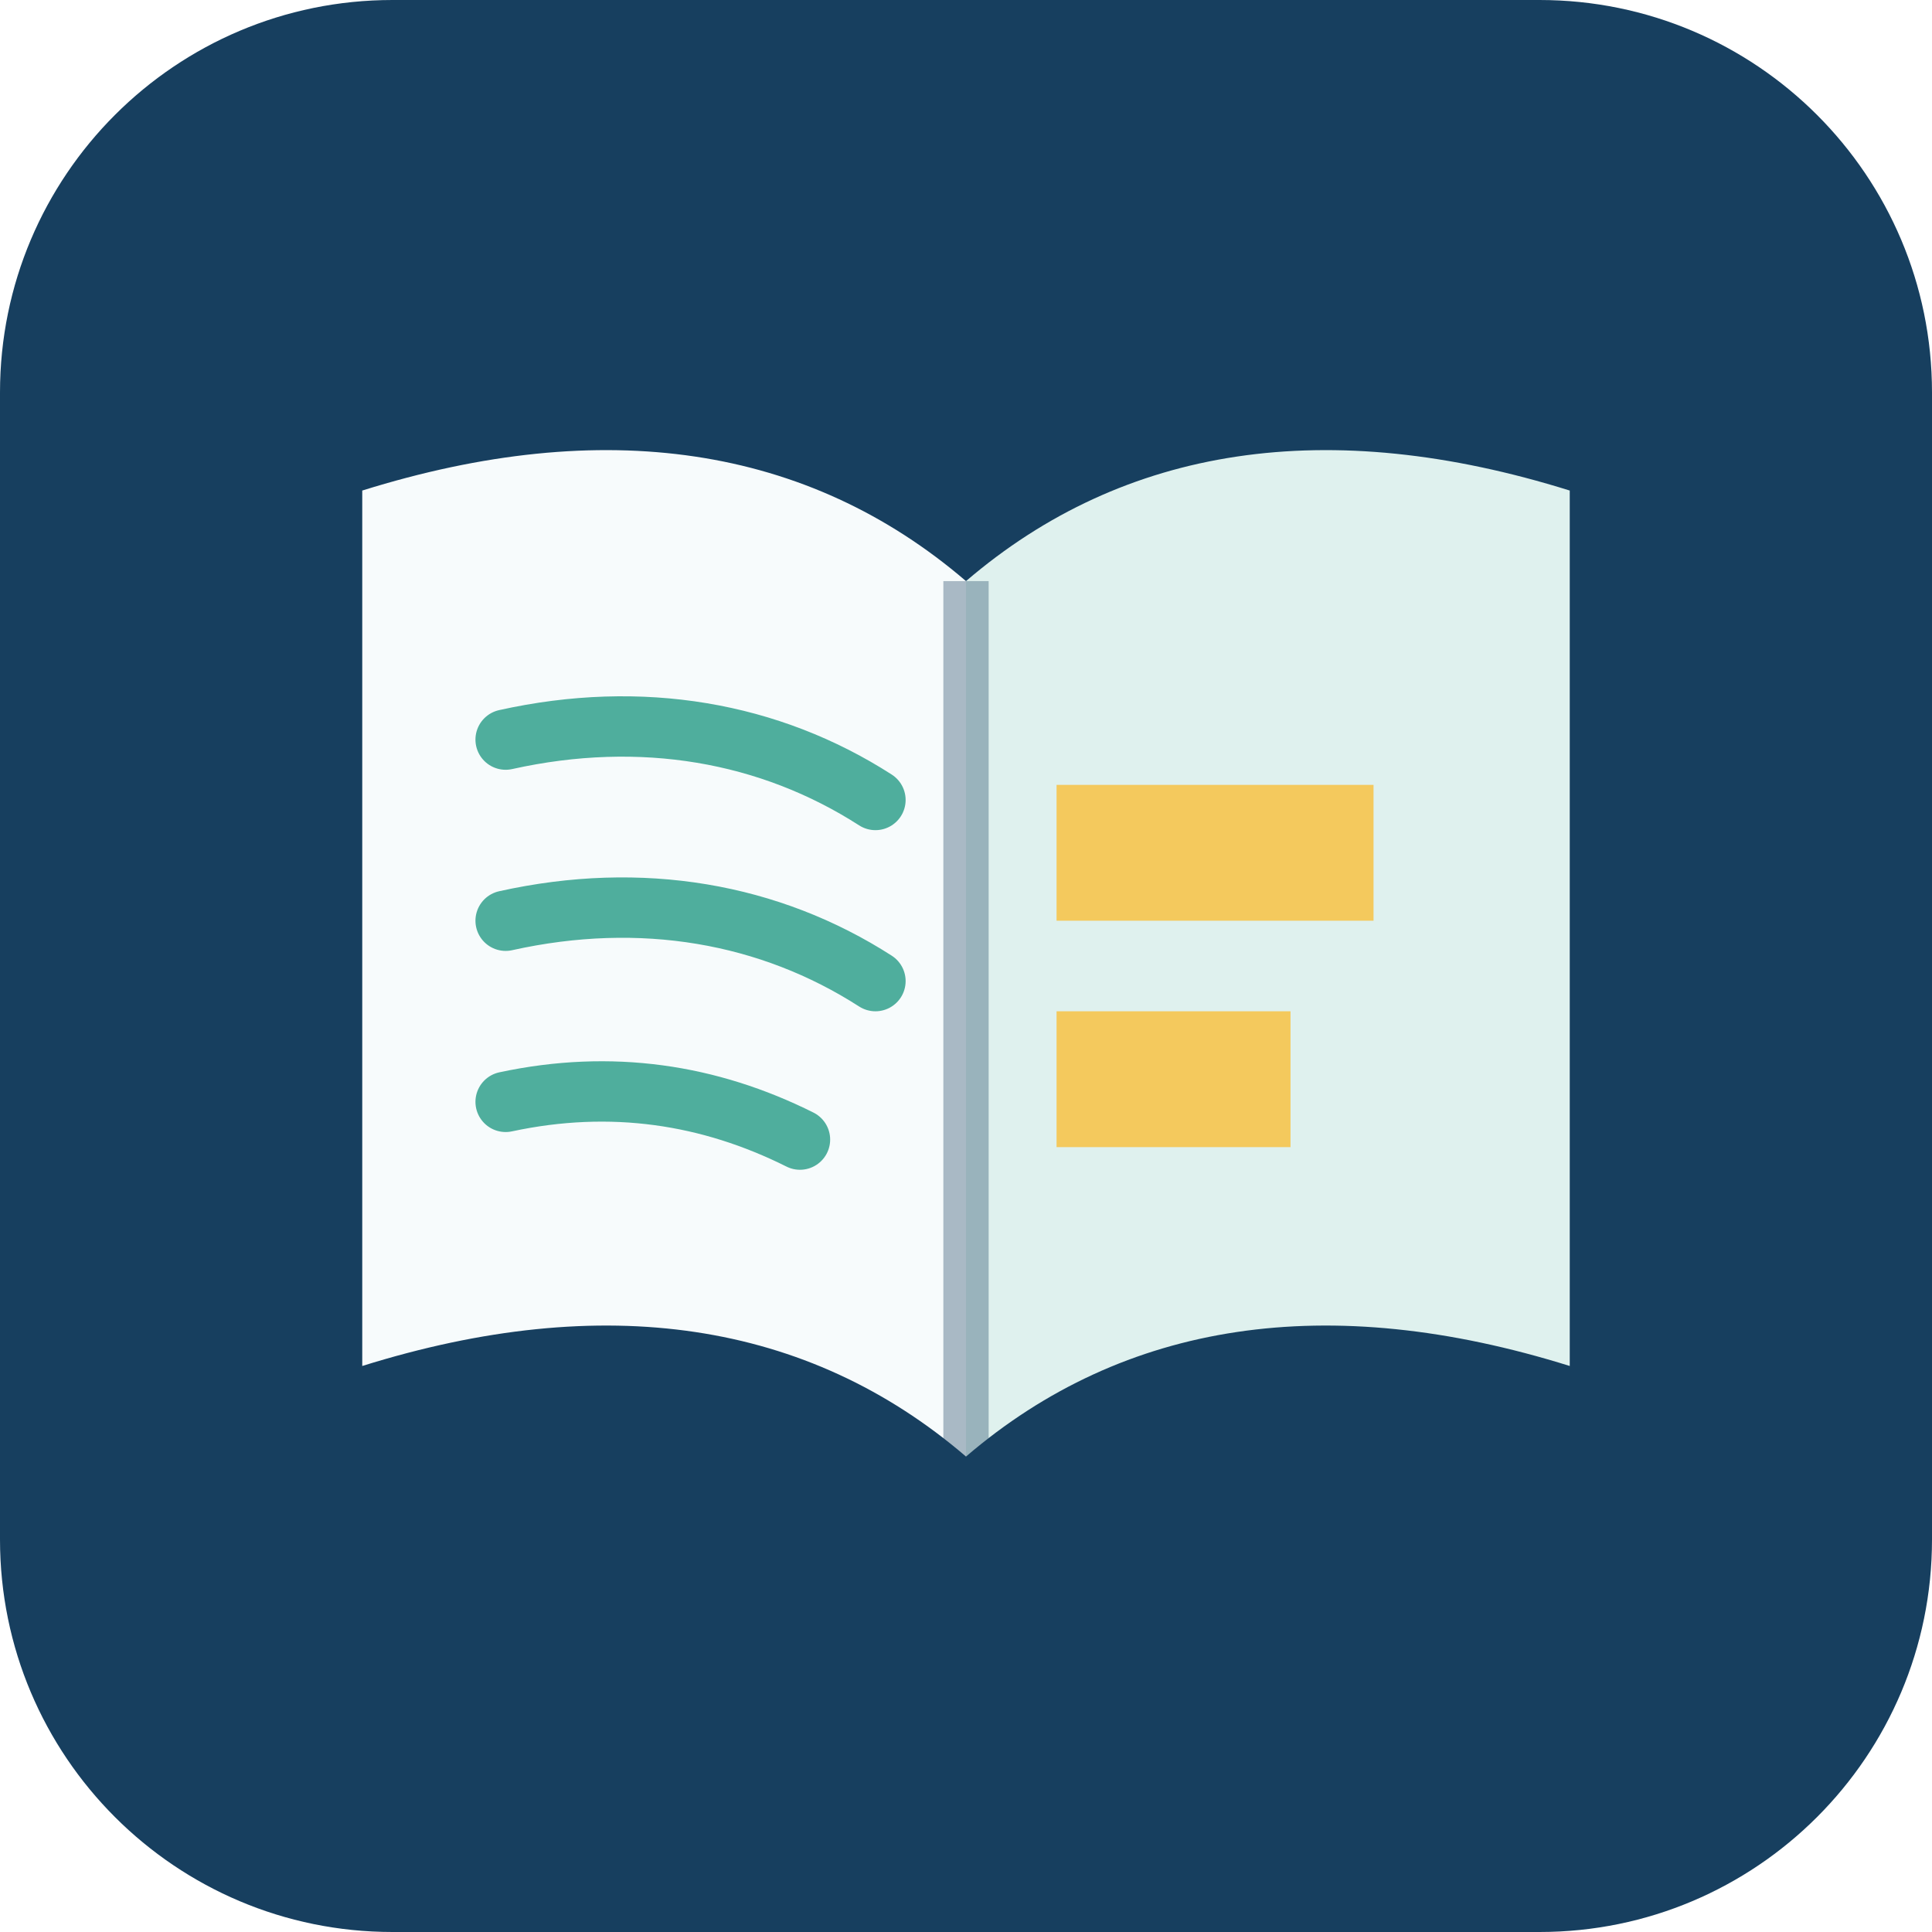
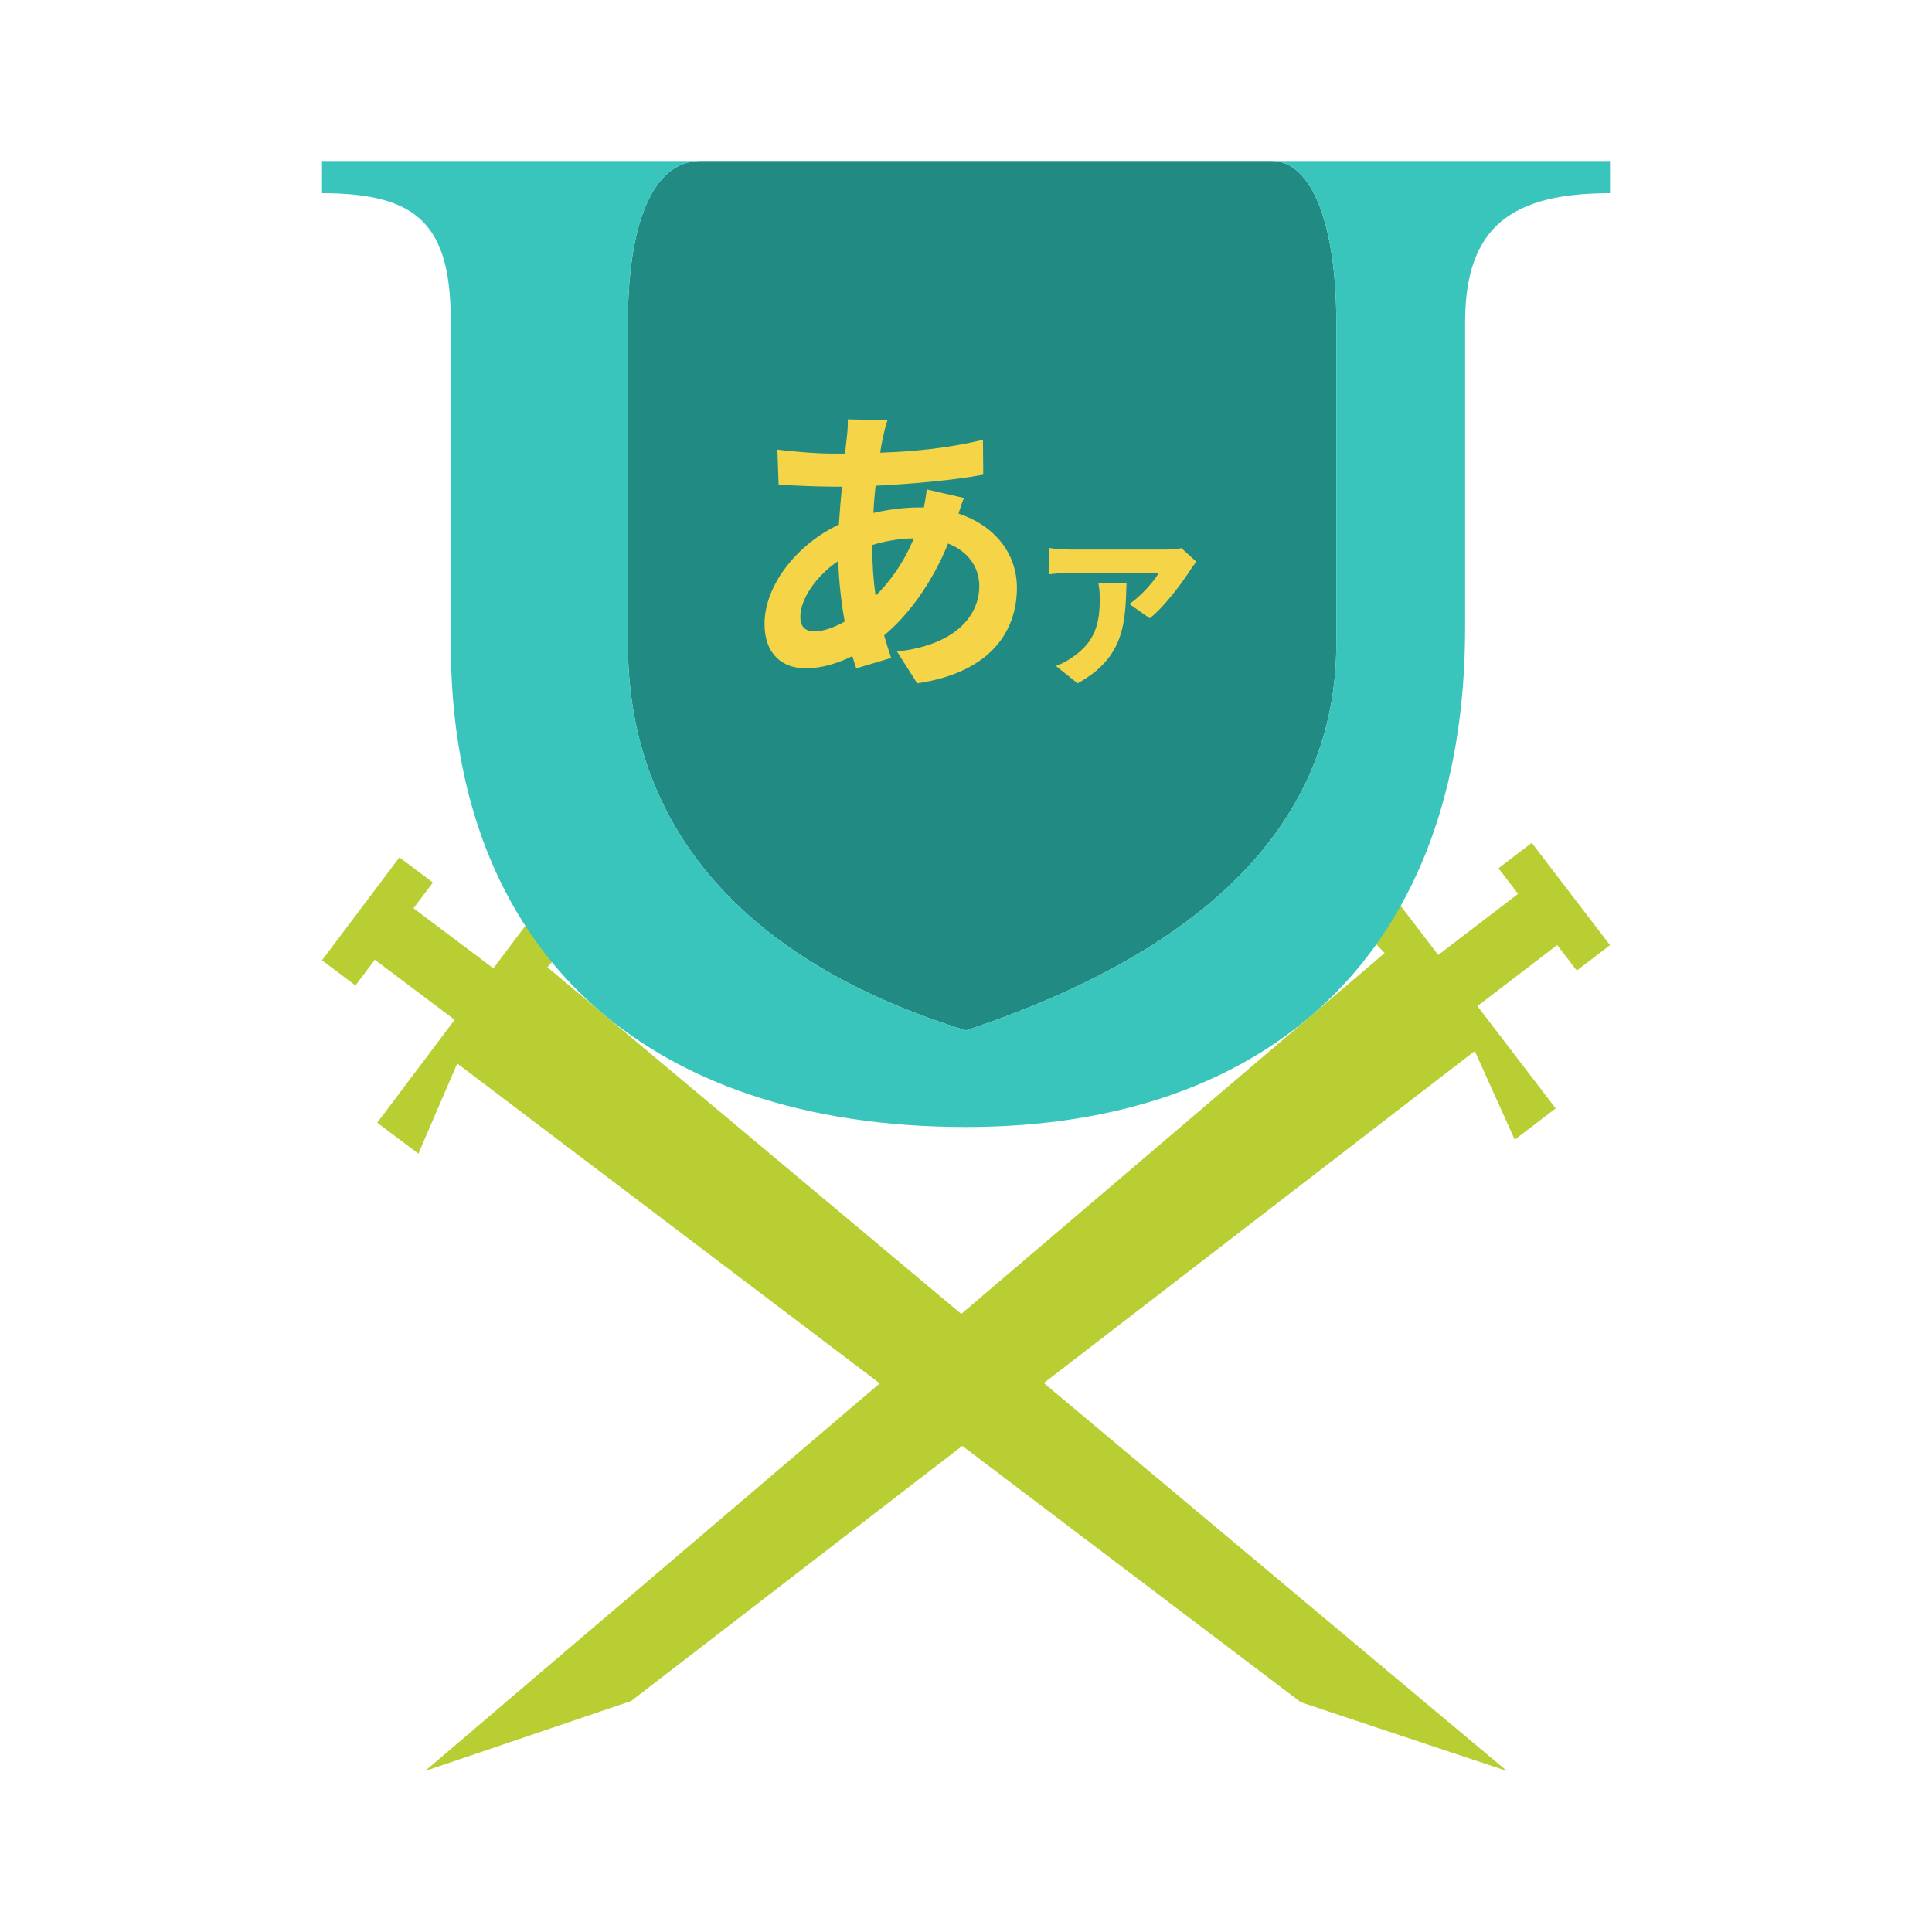
- <svg xmlns="http://www.w3.org/2000/svg" viewBox="0 0 256 256" role="img" aria-labelledby="title desc">
-   <rect width="256" height="256" rx="52" fill="#173f5f" />
-   <path d="M48 65c32-10 59-6 80 12v116c-21-18-48-22-80-12z" fill="#f7fbfc" />
-   <path d="M208 65c-32-10-59-6-80 12v116c21-18 48-22 80-12z" fill="#dff1ee" />
-   <path d="M67 98c18-4 35-1 49 8M67 122c18-4 35-1 49 8M67 146c14-3 27-1 39 5" fill="none" stroke="#4fae9d" stroke-width="8" stroke-linecap="round" />
-   <path d="M140 104h42v18h-42zm0 30h31v18h-31z" fill="#f4c95d" />
-   <path d="M128 77v116" stroke="#173f5f" stroke-width="6" opacity=".35" />
+ <svg xmlns="http://www.w3.org/2000/svg" viewBox="0 0 120 120" role="img" aria-labelledby="title desc" focusable="false">
+   <g id="readux-mark">
+     <g fill="#b9ce32">
+       <path d="M24.809 53.253L26.887 54.816L25.684 56.414L30.644 60.144L35.453 53.751L38.01 55.675L34 60.076L93.6 110L80.8 105.73L28.4 66.054L25.988 71.658L23.431 69.734L28.24 63.341L23.28 59.611L22.078 61.209L20 59.646Z" />
+       <path d="M95.138 52.351L93.073 53.931L94.289 55.52L89.331 59.314L84.469 52.961L81.928 54.906L86 59.197L26.4 110L39.2 105.654L91.6 65.281L94.084 70.788L96.625 68.843L91.763 62.49L96.72 58.696L97.935 60.284L100 58.704Z" />
+     </g>
+     <path fill="#208a83" d="M43.5 10H79C81.5 10 83 14 83 20V40C83 51 75 59 60 64C47 60 39 52 39 40V20C39 14 40.5 10 43.5 10Z" />
+     <path fill="#39c5bb" d="M20 10H43.5C40.5 10 39 14 39 20V40C39 52 47 60 60 64C75 59 83 51 83 40V20C83 14 81.5 10 79 10H100V12C94 12 91 14 91 20V39C91 59 79 70 60 70C40 70 28 59 28 40V20C28 14 26 12 20 12Z" />
+     <g fill="#f5d547" transform="translate(45.6817 41.34074) scale(.019 -.019)">
+       <path d="M447 394C485 406 531 415 583 416C550 336 506 276 458 228C451 277 447 331 447 392ZM258 112C226 112 212 129 212 160C212 216 262 292 336 342C338 274 346 206 357 144C320 123 286 112 258 112ZM625 576C624 562 620 537 616 517H599C550 517 498 510 451 499C452 529 455 559 458 588C580 594 713 606 810 624L809 738C700 712 593 700 473 696C476 715 479 733 483 749C486 764 490 782 497 802L367 805C368 788 366 764 364 746L358 693H320C259 693 172 701 137 706L141 591C187 589 264 585 316 585H348C344 545 341 503 338 461C200 396 95 262 95 136C95 35 156 -9 229 -9C281 -9 334 7 382 31C386 17 391 3 395 -9L509 25C501 49 493 73 486 99C561 161 640 264 695 399C762 373 797 320 797 260C797 163 719 67 528 46L594 -58C837 -22 920 115 920 254C920 370 844 459 729 497C735 516 742 537 747 548Z" />
+       <path transform="translate(914.3333 6.666667) scale(.6666667)" d="M408 394C412 373 415 347 415 323C415 197 394 108 281 31C251 10 226 -2 200 -12L306 -97C540 31 540 207 546 394ZM815 566C799 561 756 559 734 559H270C237 559 197 562 166 567V438C203 442 237 444 270 444H704C680 402 617 331 560 292L660 222C731 277 824 403 859 459C865 469 879 488 889 499Z" />
+     </g>
+   </g>
</svg>
